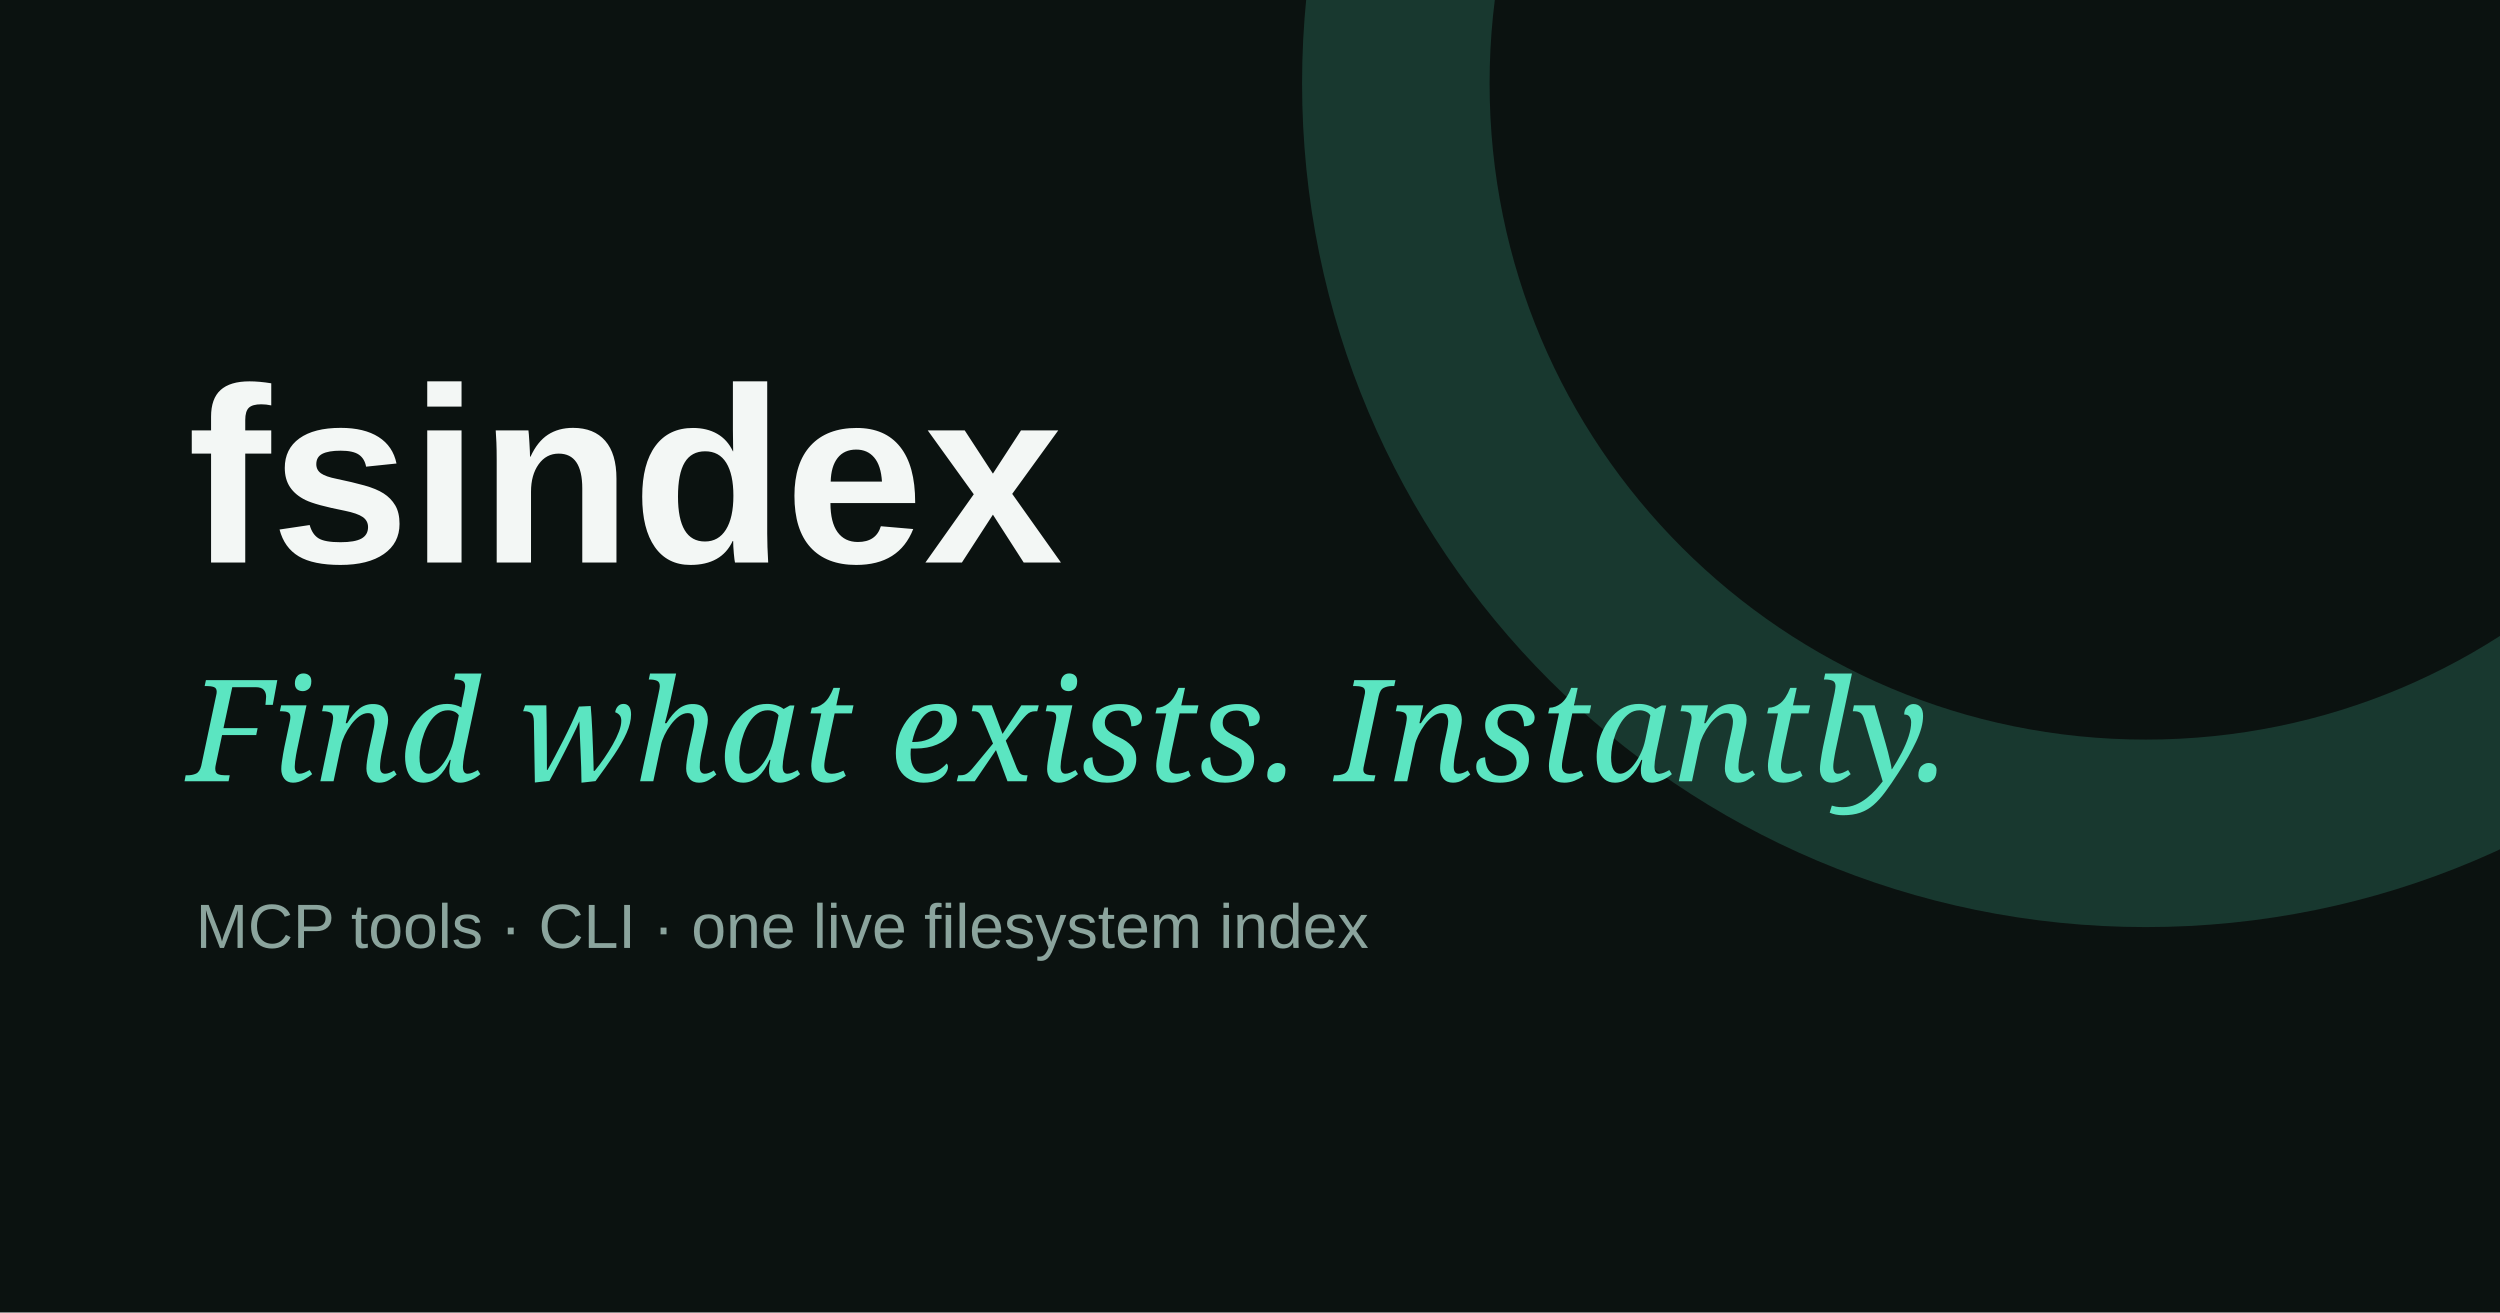
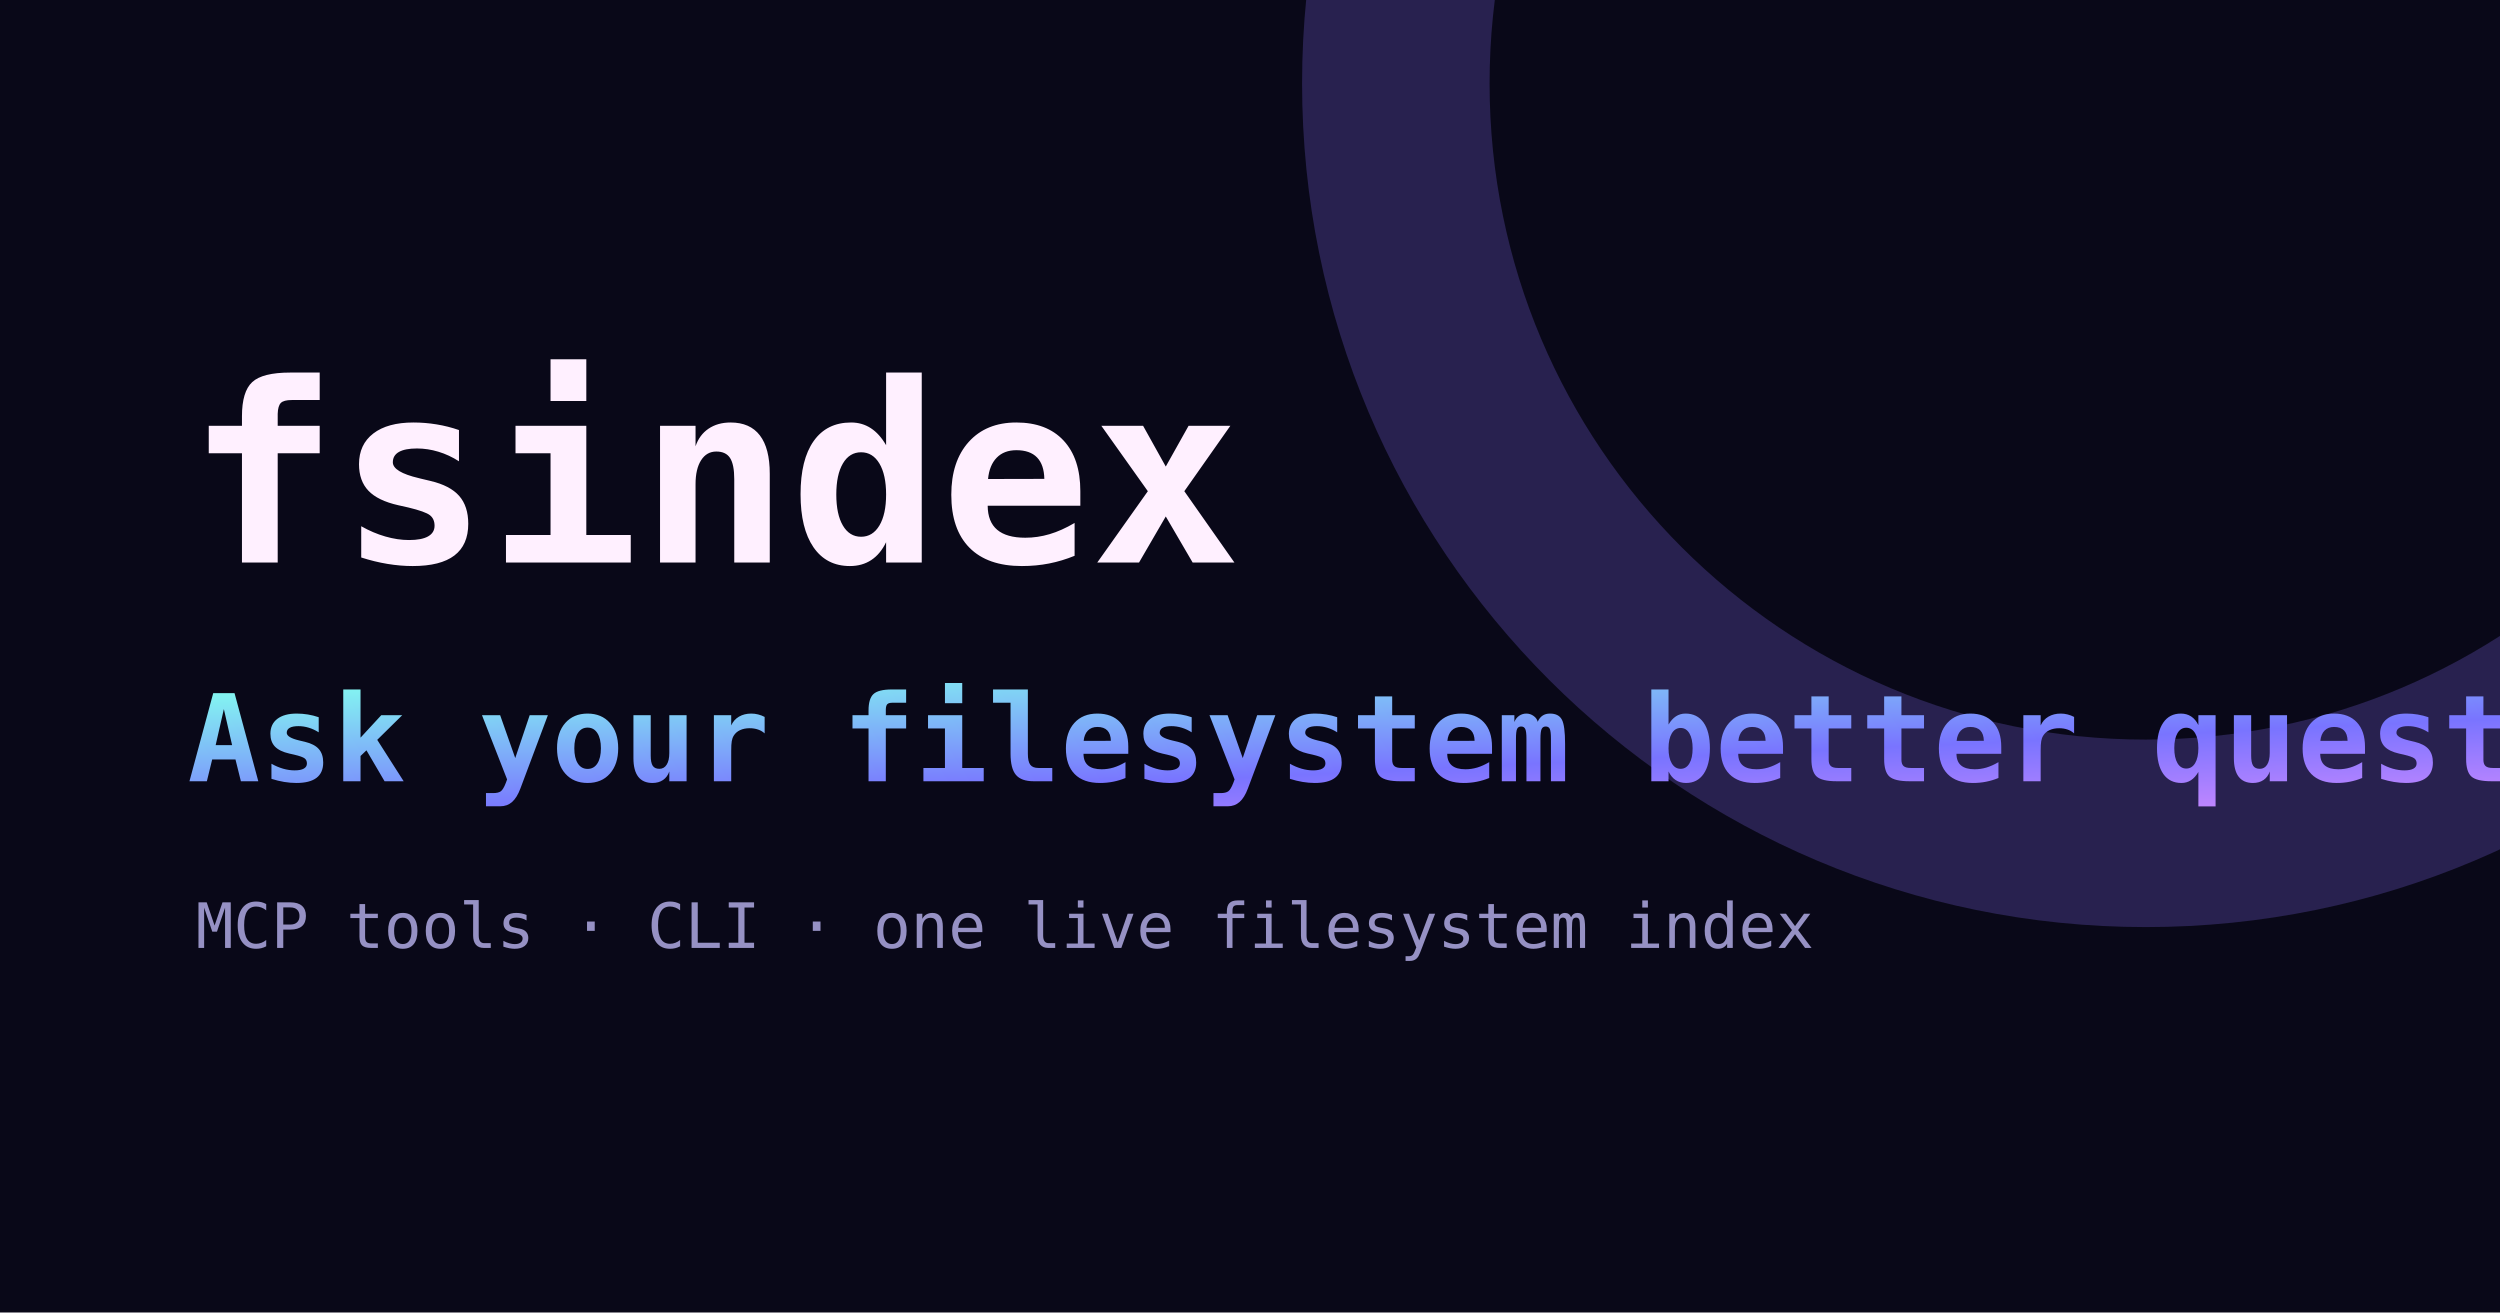
<svg xmlns="http://www.w3.org/2000/svg" width="1200" height="630">
-   <rect width="1200" height="630" fill="#0b1210" />
-   <circle cx="1030" cy="40" r="360" fill="none" stroke="#18382f" stroke-width="90" />
-   <text x="90" y="270" fill="#f3f7f5" font-family="Arial,sans-serif" font-size="120" font-weight="700">fsindex</text>
-   <text x="90" y="375" fill="#5be5c1" font-family="Georgia,serif" font-size="68" font-style="italic">Find what exists. Instantly.</text>
-   <text x="94" y="455" fill="#8ba49d" font-family="Arial,sans-serif" font-size="30">MCP tools · CLI · one live filesystem index</text>
+   <defs>
+     <linearGradient id="accent" x1="0" y1="0" x2="1" y2="1">
+       <stop stop-color="#84fff0" />
+       <stop offset=".58" stop-color="#7974ff" />
+       <stop offset="1" stop-color="#d88cff" />
+     </linearGradient>
+   </defs>
+   <rect width="1200" height="630" fill="#090818" />
+   <circle cx="1030" cy="40" r="360" fill="none" stroke="#28214f" stroke-width="90" />
+   <text x="90" y="270" fill="#fff0ff" font-family="monospace" font-size="120" font-weight="700">fsindex</text>
+   <text x="90" y="375" fill="url(#accent)" font-family="monospace" font-size="58" font-weight="700">Ask your filesystem better questions.</text>
+   <text x="94" y="455" fill="#9691c4" font-family="monospace" font-size="30">MCP tools · CLI · one live filesystem index</text>
</svg>
